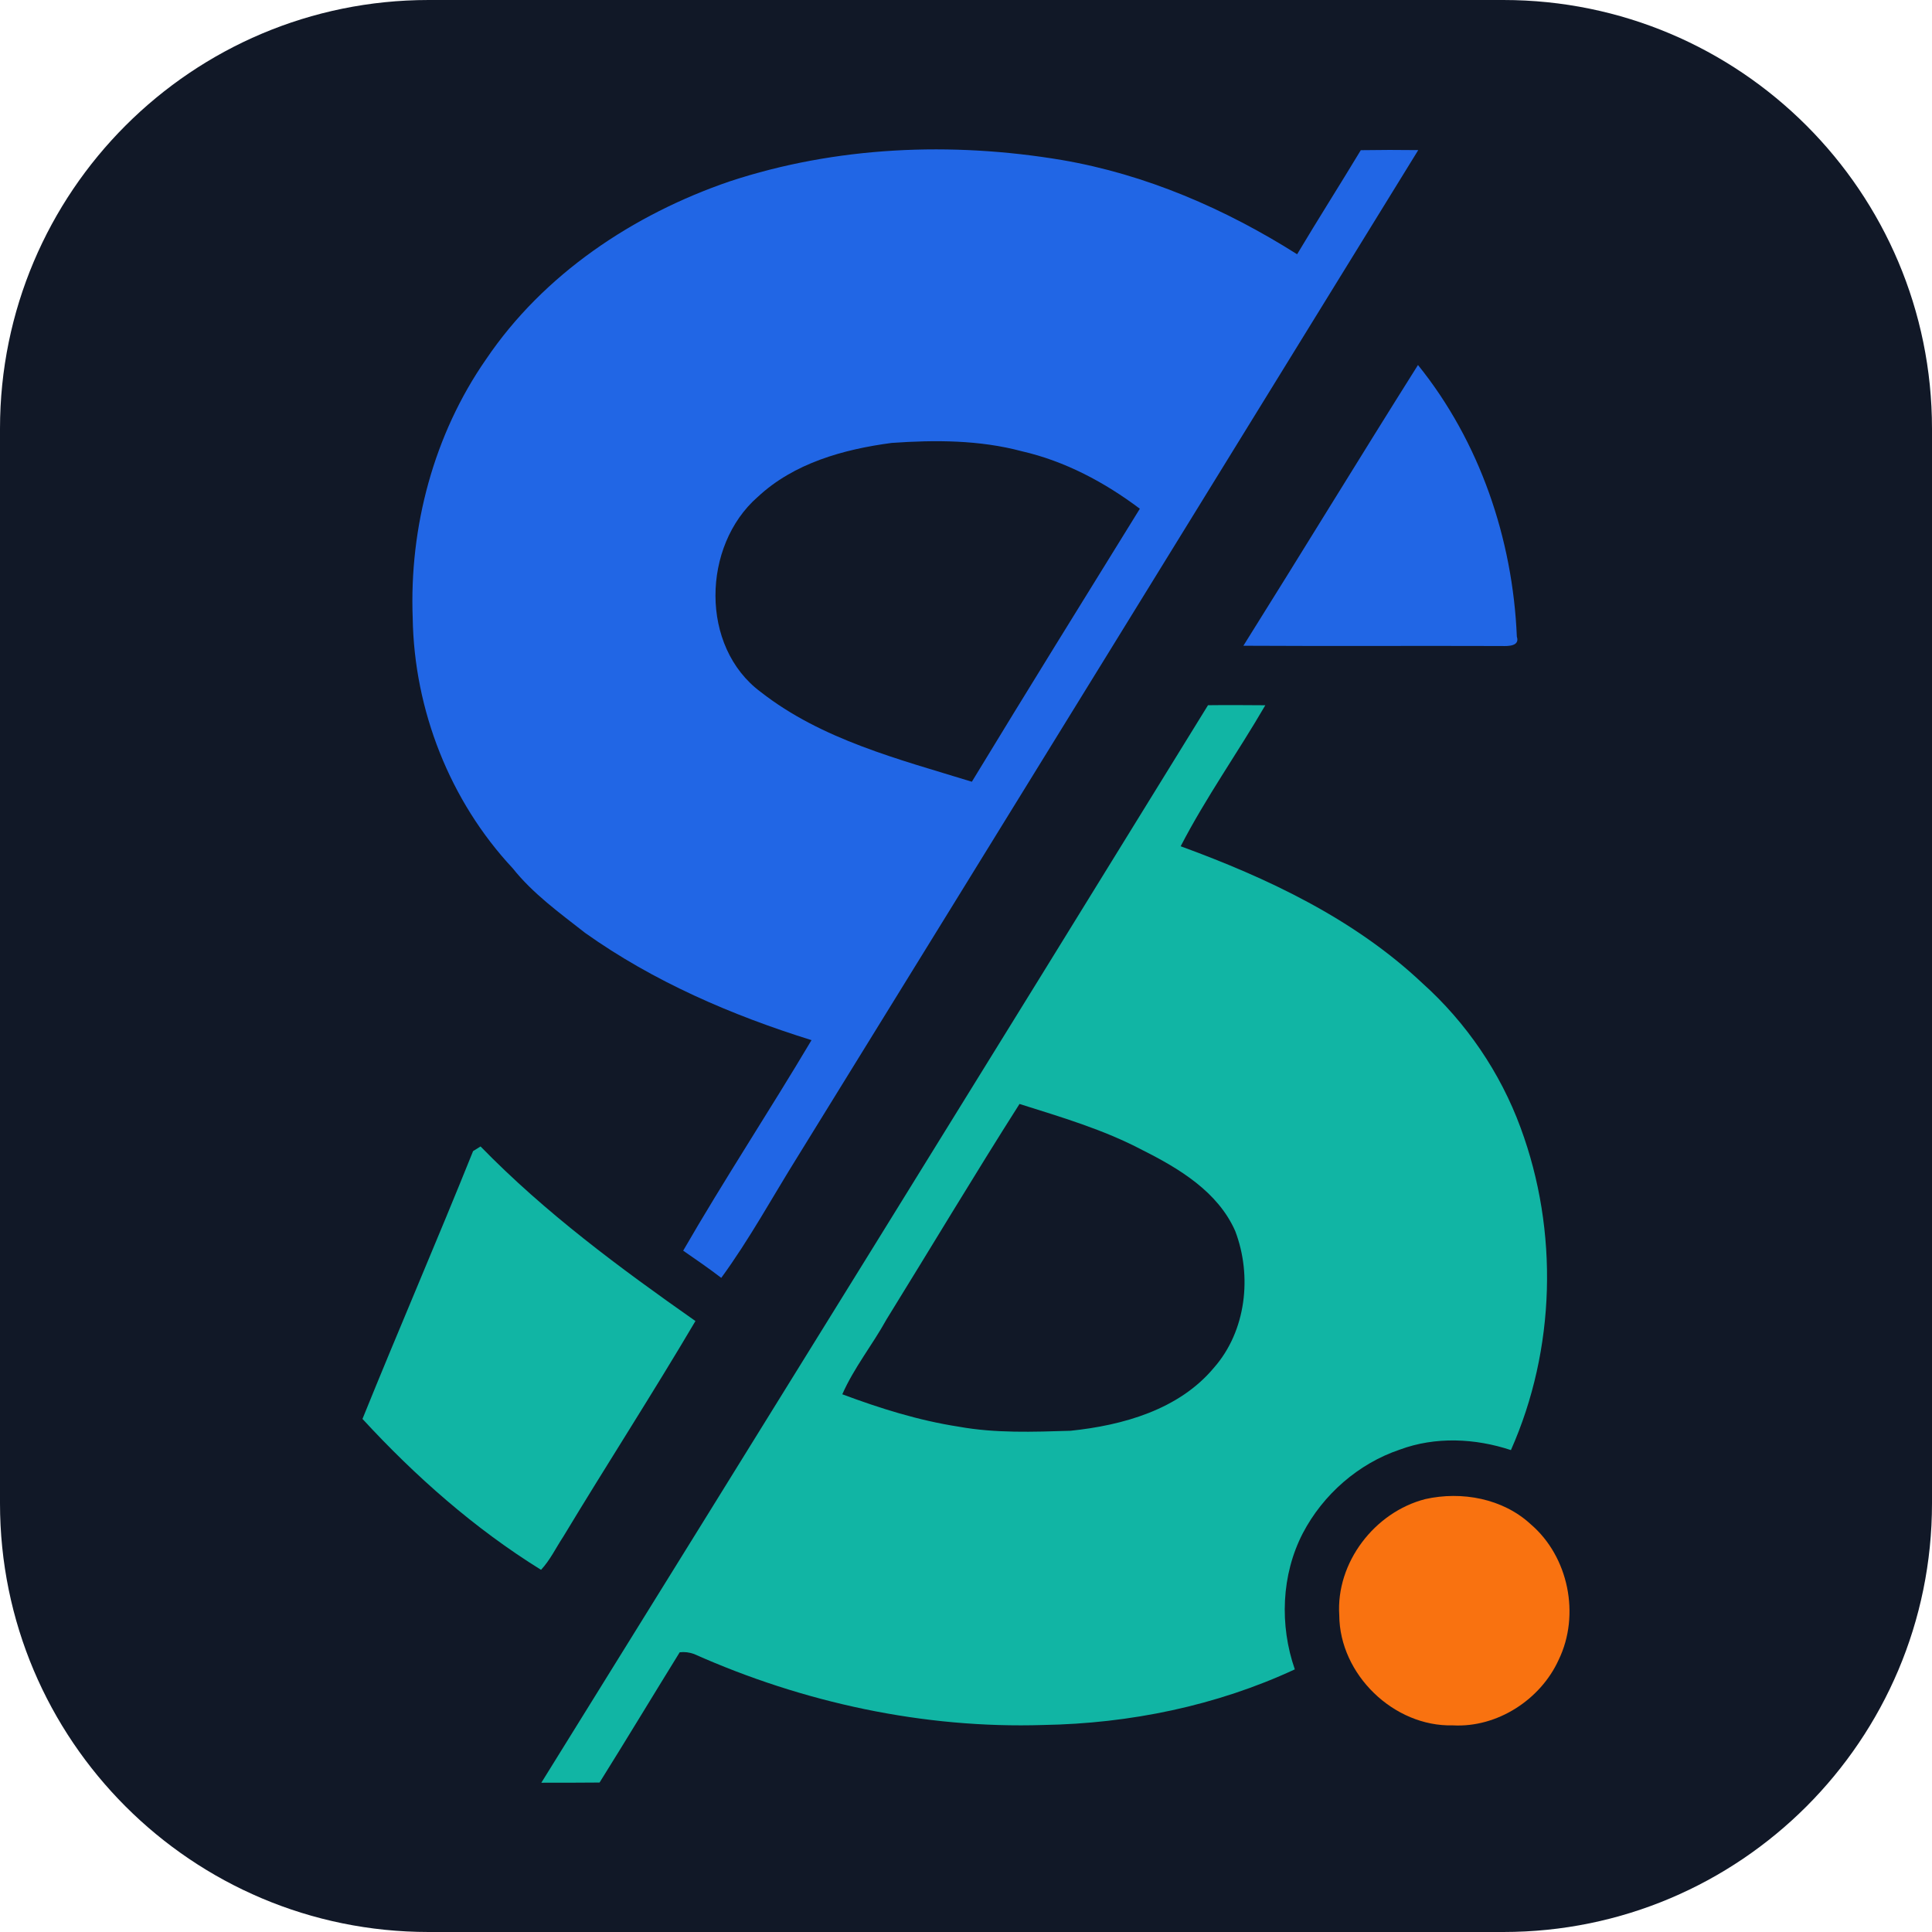
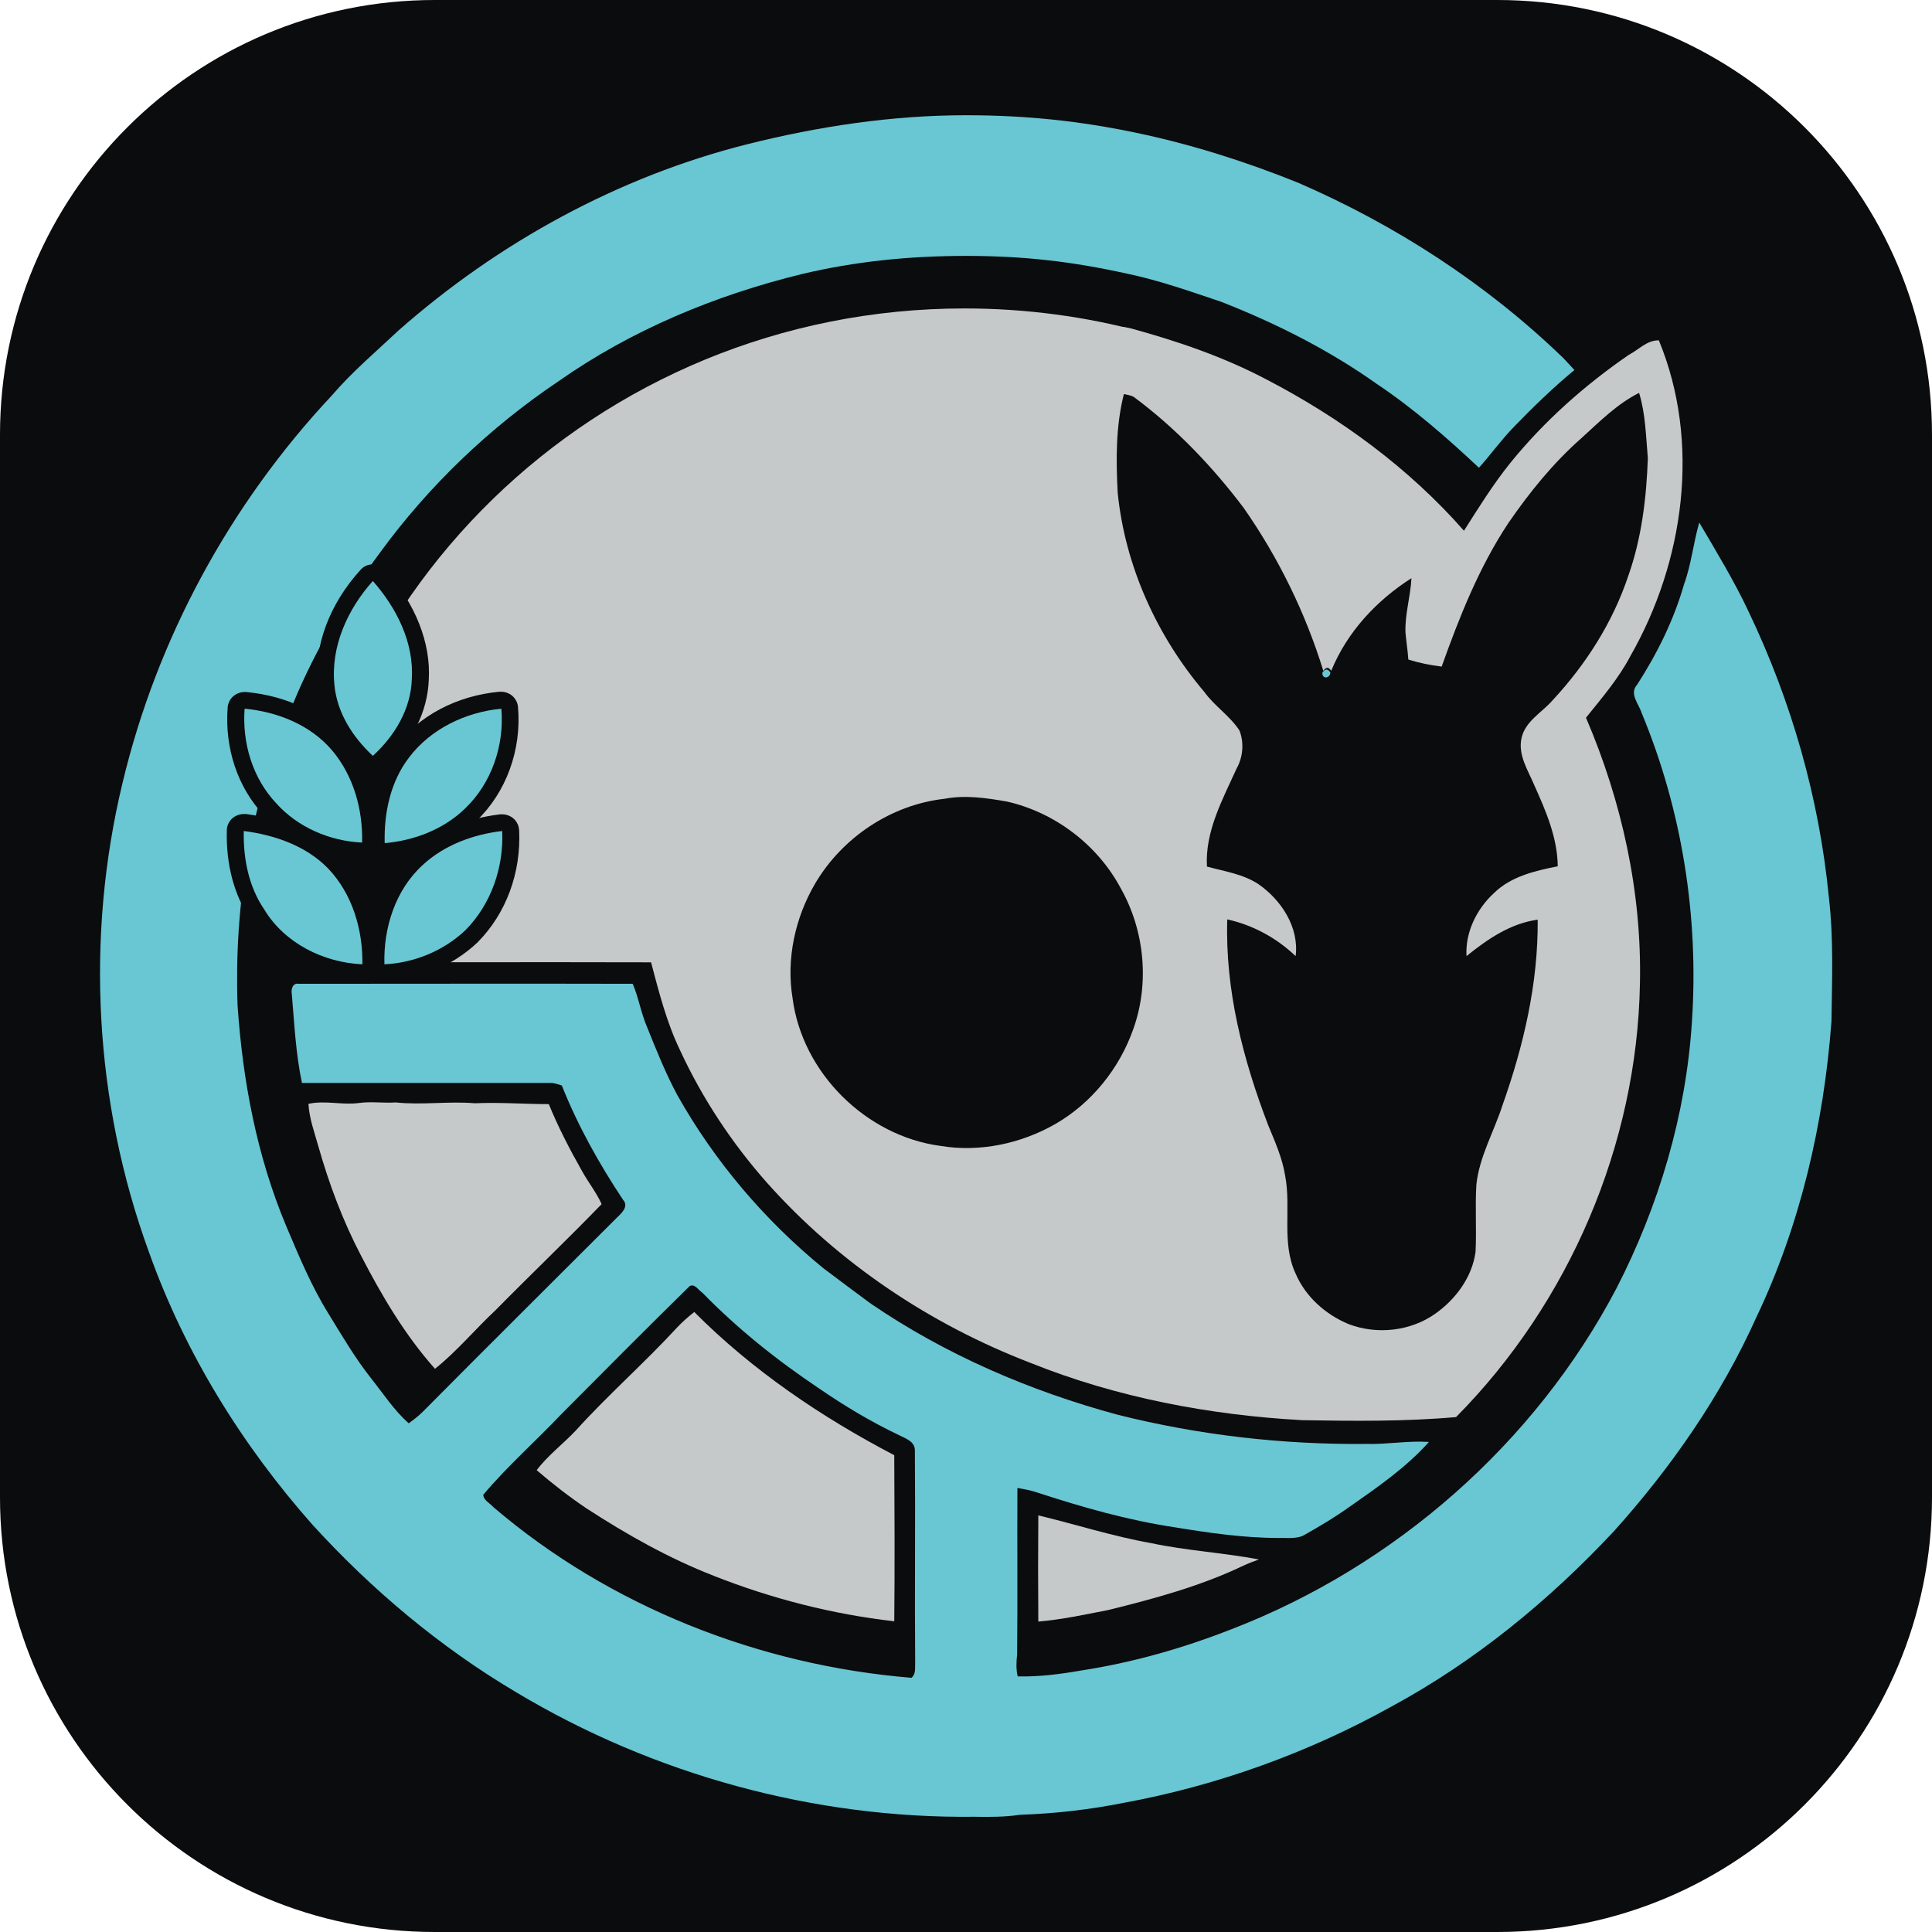
- <svg xmlns="http://www.w3.org/2000/svg" id="Capa_2" data-name="Capa 2" viewBox="0 0 512 512">
-   <defs>
-     <style>
-       .cls-1 {
-         fill: #111827;
-       }
- 
-       .cls-1, .cls-2, .cls-3, .cls-4 {
-         stroke-width: 0px;
-       }
- 
-       .cls-2 {
-         fill: #2166e5;
-       }
- 
-       .cls-3 {
-         fill: #11b5a4;
-       }
- 
-       .cls-4 {
-         fill: #f97210;
-       }
-     </style>
-   </defs>
-   <g id="Layer_1" data-name="Layer 1">
-     <rect class="cls-1" width="512" height="512" rx="113.6" ry="113.6" />
+ <svg xmlns="http://www.w3.org/2000/svg" version="1.1" id="Layer_1" x="0px" y="0px" viewBox="0 0 684 684" style="enable-background:new 0 0 684 684;" xml:space="preserve">
+   <style type="text/css">
+ 	.st0{fill:#69C6D3;}
+ 	.st1{fill:#0B0C0D;}
+ 	.st2{fill:#C5C9CA;}
+ 	.st3{fill-rule:evenodd;clip-rule:evenodd;fill:#C5C9CA;}
+ 	.st4{fill:#D16986;}
+ 	.st5{fill-rule:evenodd;clip-rule:evenodd;fill:#69C6D3;}
+ </style>
+   <path class="st1" d="M530.1,684H153.9C68.9,684,0,615.1,0,530.1V153.9C0,68.9,68.9,0,153.9,0h376.2C615.1,0,684,68.9,684,153.9  v376.2C684,615.1,615.1,684,530.1,684z" />
+   <g>
    <g>
-       <g>
-         <path class="cls-2" d="M360.63,39.8c5.06-.08,10.15-.09,15.22-.02-54.77,88.89-109.53,177.77-164.38,266.6-6.73,10.78-12.85,22.03-20.33,32.27-3.28-2.52-6.69-4.86-10.09-7.21,10.89-18.87,22.89-37.07,34.01-55.79-21.19-6.61-41.87-15.53-60.01-28.43-6.75-5.29-13.8-10.36-19.18-17.12-16.66-17.82-26.11-41.96-26.5-66.31-.92-24.12,5.6-48.68,19.43-68.56,15.24-22.58,38.99-38.4,64.53-47.15,28.25-9.32,58.82-10.58,88.04-5.68,22.3,3.81,43.34,12.94,62.38,24.98,5.52-9.25,11.31-18.35,16.87-27.57ZM200.76,131.73c-14.69,12.88-15.33,39.65.84,51.65,16.2,12.68,36.63,17.83,55.95,23.79,14.69-24.2,29.64-48.27,44.52-72.35-9.32-7.01-19.83-12.61-31.25-15.23-11.26-3.01-23-3.02-34.52-2.21-12.73,1.69-25.93,5.34-35.53,14.35Z" />
-         <path class="cls-2" d="M329.51,171.13c15.51-24.74,30.7-49.68,46.27-74.4,16.36,20.28,25.12,46.08,26.2,71.99.85,2.57-2.38,2.52-3.93,2.48-22.85-.08-45.7.06-68.55-.07Z" />
-       </g>
-       <g>
-         <path class="cls-3" d="M320.12,186.89c5.06-.07,10.12-.02,15.2.01-7.3,12.57-15.77,24.47-22.43,37.37,23.09,8.44,45.97,19.23,64.03,36.26,11.63,10.43,20.69,23.7,26.07,38.37,10.11,27.38,9.27,58.69-2.58,85.39-9.47-3.14-20-3.63-29.44-.13-10.98,3.7-20.35,11.9-25.71,22.16-5.71,11.03-6.18,24.41-2.12,36.08-20.79,9.66-43.75,14.35-66.63,14.74-31.76,1-63.62-5.91-92.58-18.81-1.24-.45-2.5-.61-3.8-.46-7.1,11.48-14.08,23.07-21.24,34.52-5.14.04-10.29.06-15.43.05,59.02-95.1,117.95-190.25,176.66-285.53ZM234.89,349.74c-3.7,6.69-8.58,12.73-11.67,19.76,10.01,3.74,20.25,6.95,30.83,8.58,9.77,1.77,19.76,1.39,29.64,1.09,13.87-1.44,28.72-5.58,38-16.69,8.57-9.73,10.19-24.33,5.66-36.23-4.59-10.43-14.87-16.59-24.64-21.49-10.29-5.43-21.49-8.71-32.53-12.2-12.02,18.9-23.51,38.13-35.3,57.19Z" />
-         <path class="cls-3" d="M125.38,305.05c.5-.31,1.47-.92,1.97-1.23,17.12,17.58,36.92,32.21,56.95,46.27-11.35,19.24-23.48,38-35.02,57.13-1.95,2.95-3.48,6.21-5.9,8.8-17.6-10.91-33.31-24.78-47.32-39.99,9.6-23.73,19.77-47.23,29.32-70.99Z" />
-       </g>
-       <path class="cls-4" d="M377.69,397.28c9.66-2.17,20.6-.18,28,6.69,10.01,8.59,13.12,24.01,7.39,35.86-4.81,10.62-16.31,18.05-28.04,17.41-15.67.42-30.03-13.49-30.12-29.17-.92-13.96,9.38-27.35,22.78-30.79Z" />
+       <path class="st2" d="M284.9,116.2c1.7-0.4,3.4-0.5,5.2-0.6c7.2,13.8,21,23.3,35.9,27.3c25.3,7.6,55.7-3.7,68.4-27.3    c1.9,0.1,3.8,0.1,5.7,0.6c16.6,4.5,33,10.1,48.2,18.1c26.2,13.6,50.5,31.4,70,53.6c5.2-8.2,10.3-16.4,16.4-24    c12-14.8,26.3-27.5,42-38.3c3.5-1.8,6.4-5.2,10.6-5.1c14.9,36.1,9,78.4-10.1,111.8c-4.2,8-10.1,14.8-15.7,21.8    c12.7,29.6,19.8,61.8,19.1,94.1c-1,57-25,113-65.1,153.5c-18.1,1.6-36.3,1.4-54.4,1.1c-32.8-1.8-65.7-8-96.3-20.3    c-35.4-13.6-67.9-35.3-93.2-63.7c-12.5-14.1-23-30-30.9-47.1c-4.7-9.8-7.4-20.4-10.2-31c-40.8-0.1-81.6,0-122.4,0    c-1.5,0-3-0.4-4.5-0.7c0.8-40.7,13.5-80.8,34.8-115.4c21.2-35.4,52-64.9,88-85.1C244.7,129.3,264.4,121.2,284.9,116.2z     M397.9,139.5c-2.9,11.4-2.8,23.3-2.2,34.9c2.6,26,13.9,50.8,30.7,70.6c3.6,5,9,8.4,12.4,13.6c1.7,4.3,1.3,9.4-1,13.5    c-5,11-11.2,22.3-10.5,34.7c6.2,1.7,12.7,2.6,18.2,6.2c8.1,5.6,14.5,15.3,13.2,25.5c-6.7-6.4-15.1-11-24.2-13    c-0.8,25,5.6,49.7,14.5,72.9c2.4,5.8,5,11.6,6,17.9c2.2,11.4-1.4,23.7,3.7,34.6c3.5,8.2,10.6,14.5,18.8,17.9    c10,3.8,21.8,2.5,30.5-3.6c7.3-5.1,13.2-13,14.4-22c0.4-8-0.2-15.9,0.3-23.9c1.1-9.9,6.2-18.6,9.2-27.9    c7.5-21.1,12.7-43.3,12.5-65.8c-9.6,1.3-17.8,6.9-25.2,12.9c-0.5-8.4,3.6-16.7,9.7-22.3c6-5.9,14.5-7.9,22.6-9.5    c-0.1-10.1-4.2-19.6-8.3-28.7c-2.2-5.3-5.9-10.7-4.5-16.8c1.4-6,7.2-8.9,11-13.3c11.8-12.7,21.3-27.6,26.8-44.1    c4.7-13.3,6.4-27.5,6.9-41.6c-0.7-7.8-0.8-15.6-3.1-23.1c-7.8,3.9-14,10.2-20.4,16c-10,8.8-18.4,19.2-25.9,30.1    c-10.4,15.7-17.3,33.2-23.6,50.8c-4-0.5-8-1.3-11.8-2.5c-0.2-3.1-0.7-6.2-1-9.4c-0.3-6.5,1.8-12.9,2.1-19.4    c-12.4,7.9-22.8,19.1-28.4,32.8c-0.9-1.4-1.8-1.4-2.8,0c-6.3-20.5-15.9-40.1-28.2-57.7c-11.1-14.7-24-28.2-38.8-39.2    C400.6,140,399.2,139.8,397.9,139.5z M334.4,282.8c-18.9,2.1-36.2,13.7-45.8,30c-7.1,12.1-10.3,26.7-8,40.6    c3.4,26.4,26,48.8,52.4,52.3c13.9,2.3,28.5-0.8,40.7-7.8c12.8-7.4,22.6-19.6,27.5-33.5c5.8-16.1,4.1-34.7-4.3-49.7    c-8.2-15.5-23.3-27-40.3-30.9C349.2,282.5,341.7,281.4,334.4,282.8z" />
    </g>
+     <path class="st2" d="M109.2,390.8c5.9-1.3,11.9,0.5,17.9-0.3c4.3-0.6,8.7,0.1,13-0.2c9.3,1,18.7-0.5,28,0.3   c8.7-0.4,17.5,0.3,26.2,0.3c3.3,8.1,7.4,16,11.7,23.6c2.2,4,5.1,7.6,7,11.8c-12.3,12.7-25.1,24.9-37.5,37.5   c-7.3,6.8-13.7,14.6-21.5,20.8c-10.6-11.9-18.8-25.8-26.1-39.9c-6.5-12.4-11.4-25.5-15.2-38.9C111.3,400.8,109.5,396,109.2,390.8z" />
+     <path class="st2" d="M239.7,470c1.9-2,3.9-3.8,6.1-5.5c20.6,20.7,45,37.2,70.8,50.7c0.1,19.6,0.2,39.2,0,58.8   c-21.9-2.5-43.4-8-63.9-16.1c-15.9-6.2-30.8-14.6-45.1-23.9c-6.1-4.1-12-8.7-17.6-13.5c4-5.3,9.4-9.3,13.9-14.1   C215.4,493.7,228.2,482.5,239.7,470z" />
+     <path class="st2" d="M367.6,536.5c13.3,3.2,26.3,7.4,39.8,9.8c12.7,2.7,25.6,3.4,38.3,5.8c-1.9,0.7-3.8,1.4-5.7,2.3   c-15.1,7.2-31.4,11.6-47.6,15.6c-8.2,1.6-16.5,3.4-24.8,4.1C367.5,561.5,367.5,549,367.6,536.5z" />
  </g>
+   <g>
+     <g>
+       <path class="st5" d="M244.2,455.3c-15.3,15-30.4,30.2-45.5,45.4c-9.1,9.6-19.1,18.4-27.6,28.5c0.1,2,2.4,3,3.6,4.4    c41.2,35.2,94.1,56,148,60.4c1.6-1.3,1.2-3.5,1.3-5.3c-0.2-25,0.1-50.1-0.1-75.1c0.1-3.3-3.3-4.3-5.6-5.5    c-9.9-4.7-19.4-10.4-28.4-16.6c-14.8-9.9-28.7-21-41.2-33.8C247.3,456.8,246,454.4,244.2,455.3z M264.8,51    c24.8-6.2,50.8-10.2,77.2-10.2v49.8c-20.4,0-39.4,2-58,6.4c-30.7,7.5-60.4,19.8-86.3,38c-24.4,16.4-45.9,37-63.2,60.7    c-13.2,17.8-24.5,37.1-32.5,57.8c-13.5,32.1-19.1,67.4-17.9,102.3c1.8,26.7,6.8,53.4,17.2,78.2c4.5,10.6,8.9,21.3,15,31.1    c4.8,7.8,9.4,15.7,15.1,22.9c4.3,5.4,8.1,11.3,13.3,15.9c1.8-1.3,3.5-2.6,5-4.1c22.9-23.1,46-46,69-69c1.6-1.5,3.9-3.8,1.9-6    c-8.5-12.8-16-26.2-21.7-40.5c-1.4-0.4-2.8-1-4.2-0.9c-29.3,0-58.5,0-87.8,0c-2.2-10.4-2.7-21.1-3.6-31.6    c-0.3-1.5,0.3-3.9,2.4-3.5c39.4,0,78.9-0.1,118.3,0c2.1,4.9,2.9,10.2,5,15.1c3.3,8.2,6.6,16.5,10.8,24.3    c13.2,23.5,30.9,44.3,51.7,61.3c5.5,4.1,11,8.3,16.6,12.4c26.6,18.2,56.6,31.1,87.7,39.5c28.7,7.2,58.4,10.6,88,10.3    c7.4,0.2,14.7-1.2,22.1-0.7c-8.1,9.1-18.3,16.1-28.3,23.1c-4.9,3.5-10.1,6.6-15.4,9.6c-2.8,1.8-6.2,1.2-9.4,1.3    c-12.5,0-24.8-1.8-37-3.8c-16.6-2.5-32.7-7.1-48.6-12.3c-2.3-0.8-4.7-1.2-7-1.6c-0.1,19.7,0.1,39.3-0.1,59    c-0.3,2.6-0.4,5.2,0.2,7.7c7.6,0.2,15.1-0.8,22.6-2.1c18.2-2.8,36-7.9,53.1-14.6c57.8-22.3,107.4-65.7,136.3-120.7    c15-29.2,24.6-61.4,26.7-94.3c2.5-37.2-3.5-75-17.8-109.4c-1-3.2-4.5-6.8-1.6-10c7.1-11,13-22.9,16.6-35.5    c2.6-7.1,3.3-14.7,5.4-21.9c6.1,10.4,12.4,20.7,17.5,31.6c15.2,31.8,25,66.1,28.4,101.2c1.7,14.6,1.1,29.3,0.9,43.9    c-2.7,36-11,72-26.6,104.7c-12.5,27.8-30.1,53.1-50.4,75.7c-22.9,24.5-49.2,46.1-78.8,62.1c-29.5,16.4-61.7,28-94.9,34.1    c-12.1,2.4-24.3,3.8-36.6,4.2c-5.3,0.8-10.7,0.8-16,0.7c-56.8,0.7-113.7-14.9-162.4-44.1c-26.8-15.9-50.9-36.1-71.9-59.1    c-25.1-28.3-45.4-61.1-58.1-96.8c-19.3-52.9-22.5-111.4-9.3-166.1c12.2-51.1,38.1-98.7,74-137c7.2-8.4,15.7-15.6,23.8-23.2    C176.4,85.9,218.9,62.5,264.8,51z" />
+     </g>
+     <path class="st0" d="M342,40.8c21.6,0,40.6,2.1,60.2,6.2c19.6,4.1,38.8,10.2,57.4,17.7c34.6,15,66.7,35.8,93.9,62.1   c1.3,1.4,2.6,2.8,3.9,4.2c-7.5,6.2-14.5,13-21.3,20c-4.5,4.6-8.2,9.8-12.5,14.6c-11.4-10.7-23.2-21-36.2-29.7   c-16.9-12-35.6-21.4-54.9-29c-11-3.7-22-7.6-33.4-10c-19.5-4.3-36.5-6.3-57.1-6.3V40.8z" />
+     <path class="st0" d="M468.2,238.1c1-1.4,1.9-1.4,2.8,0C470.9,240.3,467.9,240.5,468.2,238.1z" />
+   </g>
+   <path class="st2" d="M103.9,340.1c1.6-127.8,107.3-230.9,237.6-230.9c21.8,0,43,2.9,63,8.3" />
+   <g>
+     <path class="st1" d="M132.1,273.7c-1.5,0-2.9-0.5-4.1-1.6c-9.1-8.4-14.6-18.7-15.6-29c-1.4-14.1,4.1-29.1,15.2-41.3   c1.1-1.3,2.7-2,4.4-2c0,0,0,0,0,0c1.7,0,3.3,0.8,4.5,2c10.6,12,16.1,25.9,15.3,38.9c-0.4,11.3-6,22.5-15.8,31.4   C135,273.2,133.5,273.7,132.1,273.7z" />
+     <path class="st0" d="M118.4,242.5c-1.4-13.6,4.7-26.9,13.6-36.8c8.4,9.5,14.6,21.8,13.8,34.7c-0.3,10.6-6.1,20.2-13.8,27.2   C125,261.1,119.3,252.4,118.4,242.5z" />
+     <path class="st1" d="M127.9,304.4c-13.5-0.6-26.1-6.4-34.6-15.9c-9.2-9.8-13.8-23.7-12.7-38c0.1-1.6,0.9-3.1,2.1-4.1   c1.1-0.9,2.5-1.4,3.9-1.4c0.2,0,0.4,0,0.6,0c14.5,1.4,27,7.4,35,16.9c8.2,9.7,12.4,22.7,12,36.6c0,1.6-0.7,3.1-1.9,4.2   c-1.1,1-2.6,1.6-4.1,1.6C128.1,304.4,128,304.4,127.9,304.4z" />
+     <path class="st0" d="M86.6,250.9c11.6,1.1,23.3,5.7,31,14.8c7.6,9,10.9,21,10.6,32.6c-11.4-0.5-22.8-5.4-30.4-13.9   C89.4,275.5,85.7,263,86.6,250.9z" />
+     <path class="st1" d="M136.2,304.5c-1.5,0-2.9-0.5-4-1.5c-1.2-1.1-2-2.7-2-4.3c-0.3-9.3,1.2-22.8,9.7-34.2   c8.3-11.1,21.8-18.2,36.9-19.6c0.2,0,0.4,0,0.6,0c1.4,0,2.8,0.5,3.9,1.4c1.2,1,2,2.5,2.1,4.1c1.3,15.1-4.2,30.1-14.6,40.1   c-8.2,7.9-19.6,12.8-32.1,14C136.6,304.5,136.4,304.5,136.2,304.5z" />
+     <path class="st0" d="M144.8,268.2c7.7-10.2,20.1-16.1,32.7-17.3c1.1,12.9-3.4,26.3-12.8,35.3c-7.6,7.4-18,11.4-28.5,12.3   C135.9,287.9,138.2,276.8,144.8,268.2z" />
+     <path class="st1" d="M128,347.4c-16.6-0.7-31.8-9.2-39.6-22.3c-5.6-8.5-8.4-19.2-8.1-31.1c0-1.7,0.8-3.3,2.1-4.4   c1.1-0.9,2.5-1.4,3.9-1.4c0.3,0,0.5,0,0.8,0c13.8,1.8,25.3,6.9,33.2,14.9c0,0,0,0,0.1,0.1c9.1,9.5,14.2,23.5,13.9,38.4   c0,1.6-0.7,3.2-1.9,4.3c-1.1,1.1-2.6,1.6-4.1,1.6C128.2,347.4,128.1,347.4,128,347.4z" />
+     <path class="st0" d="M86.3,294.2c10.9,1.4,21.9,5.2,29.7,13.1c8.7,9,12.5,21.8,12.3,34.1c-13.8-0.6-27.6-7.5-34.8-19.5   C88,313.8,86.1,303.9,86.3,294.2z" />
+     <path class="st1" d="M136.2,347.4c-1.5,0-3-0.6-4.1-1.6c-1.2-1.1-1.9-2.6-1.9-4.2c-0.5-15.7,5.2-30.6,15.5-39.8   c7.9-7.3,18.8-12,31.4-13.5c0.2,0,0.5,0,0.7,0c1.4,0,2.8,0.5,3.9,1.4c1.3,1.1,2,2.6,2.1,4.3c0.7,15-4.6,29.4-14.7,39.6   c0,0-0.1,0.1-0.1,0.1c-8.7,8.2-20.5,13.2-32.6,13.7C136.4,347.4,136.3,347.4,136.2,347.4z" />
+     <path class="st0" d="M149.7,306.2c7.7-7.1,17.9-10.8,28.1-12c0.6,12.8-3.9,25.9-13,35.1c-7.7,7.3-18.1,11.6-28.7,12.1   C135.7,328.5,140,315,149.7,306.2z" />
+   </g>
+   <rect x="128.6" y="270.9" class="st1" width="6.8" height="11.7" />
+   <polygon class="st1" points="145.1,301.3 119.6,301.3 119.6,309.4 125.1,309.4 125.1,314.3 127.5,314.3 127.5,327.1 136.4,327.1   136.4,314.3 139.9,314.3 139.9,309.4 145.1,309.4 " />
</svg>
